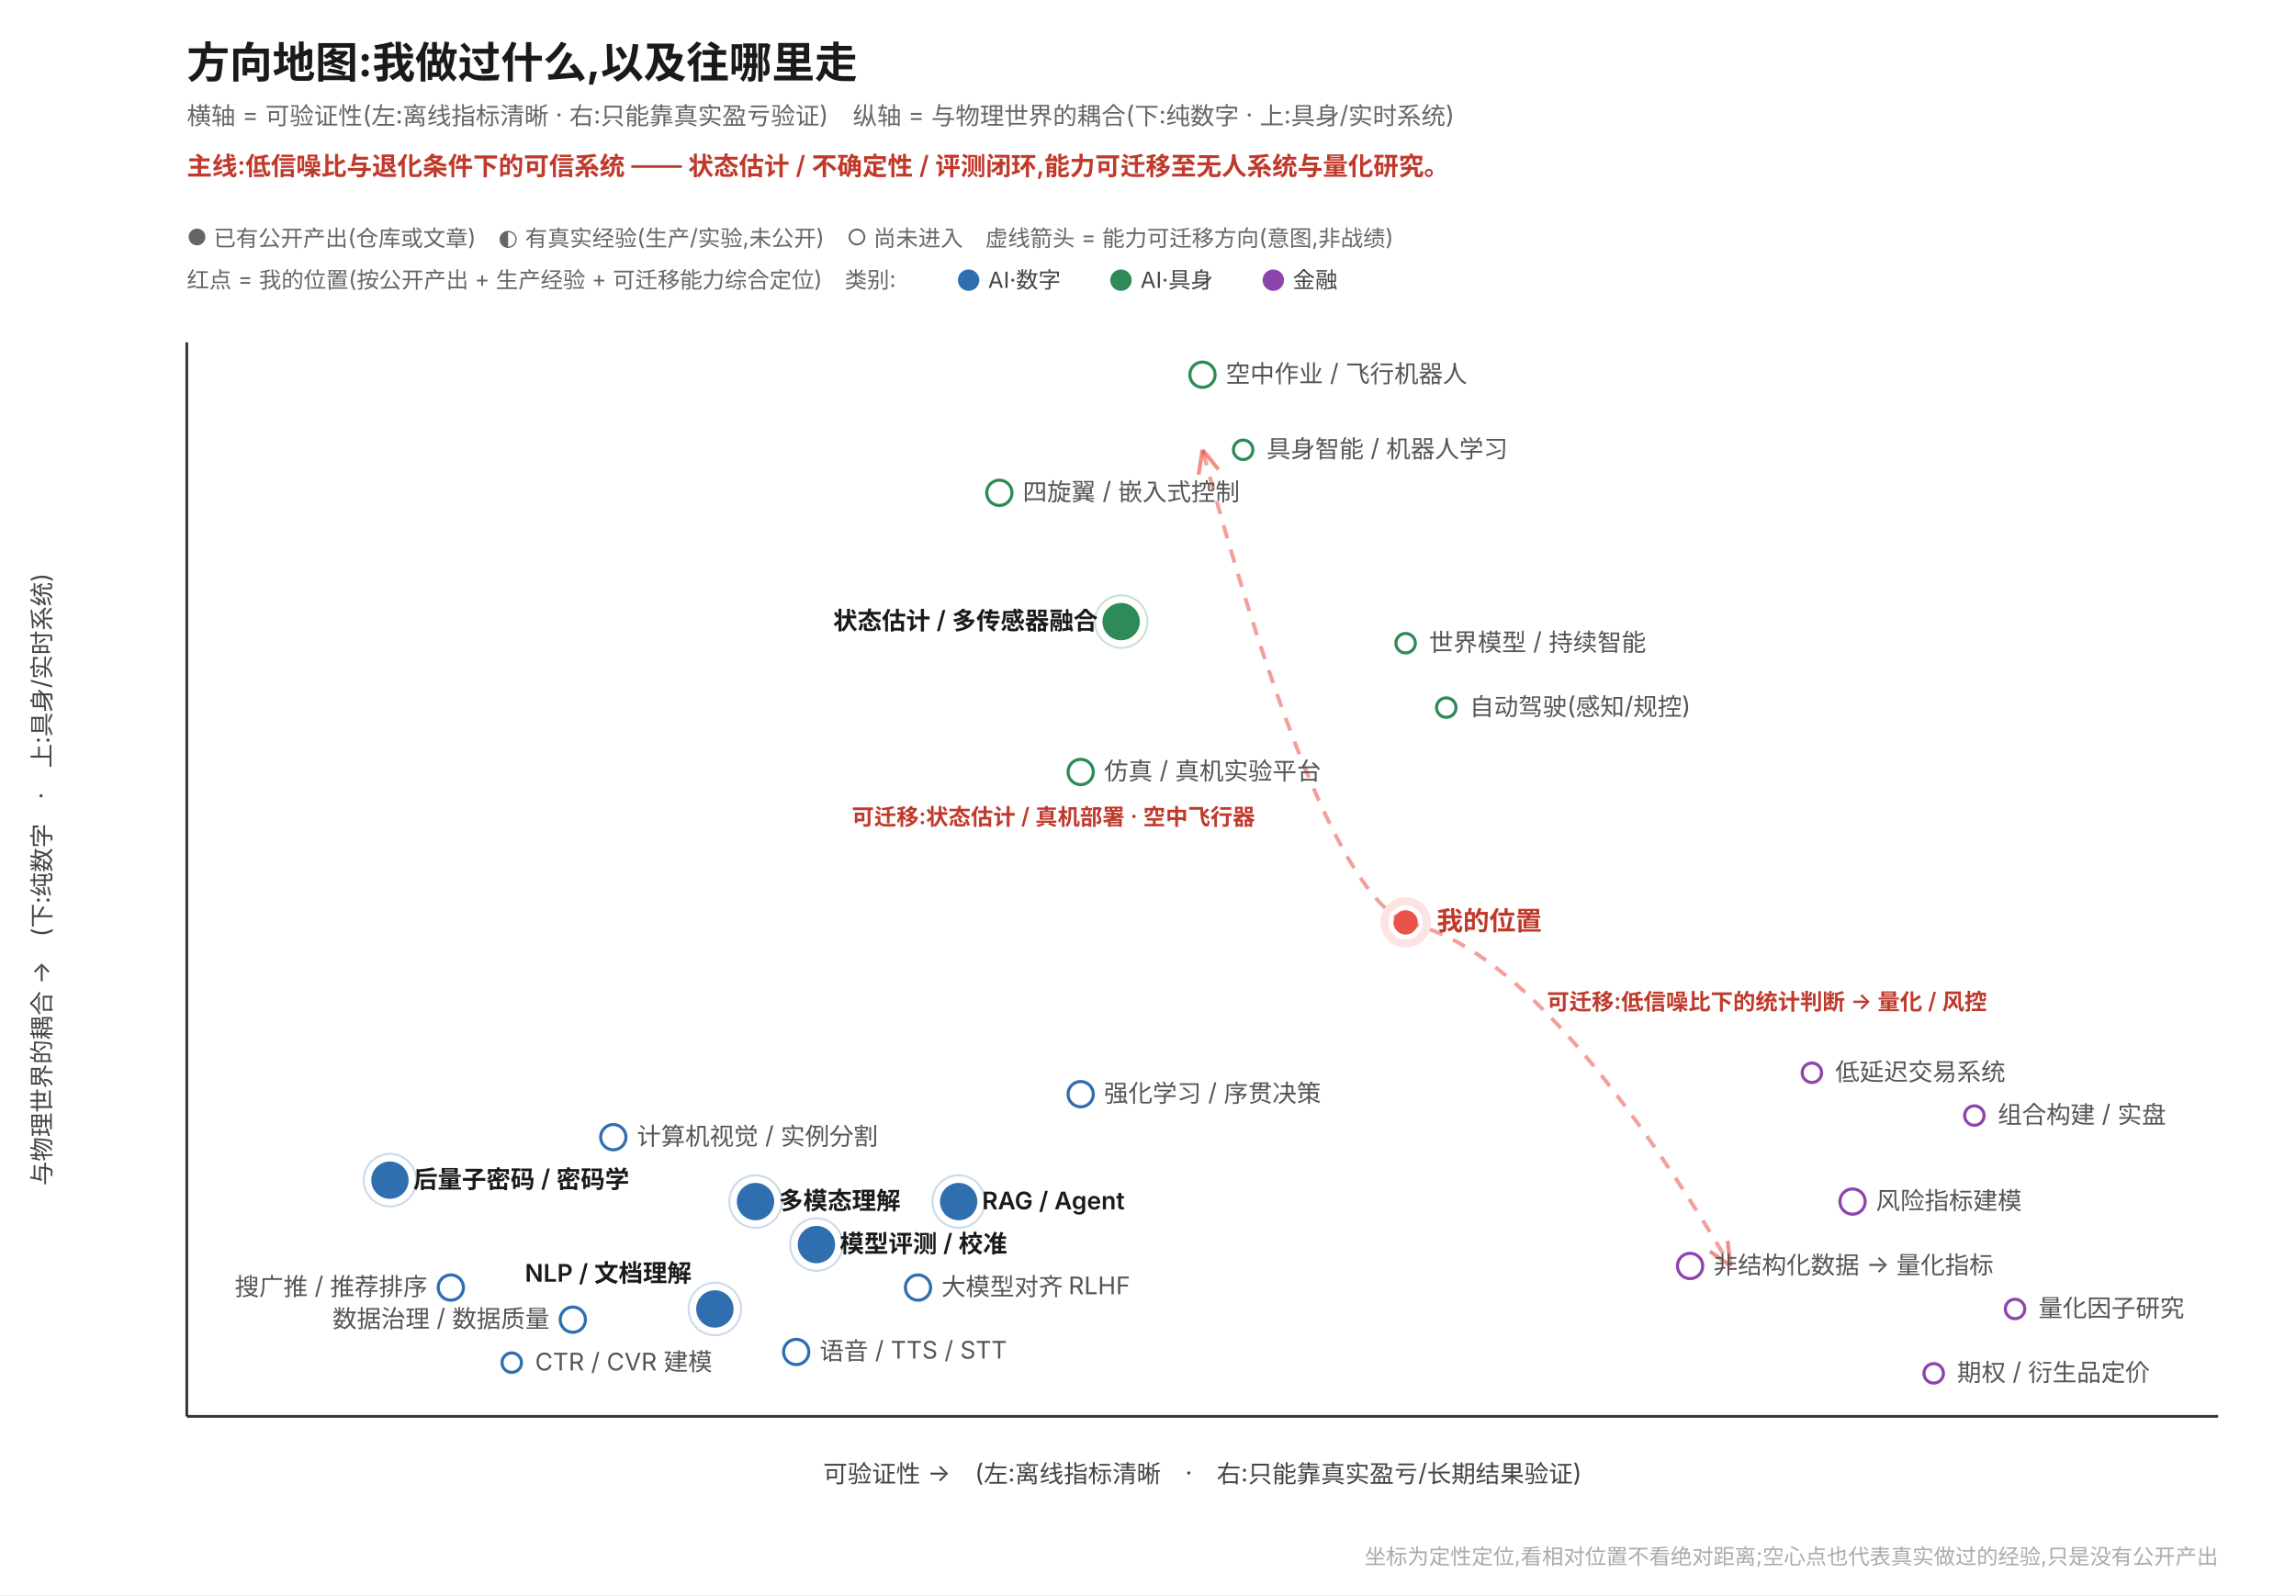
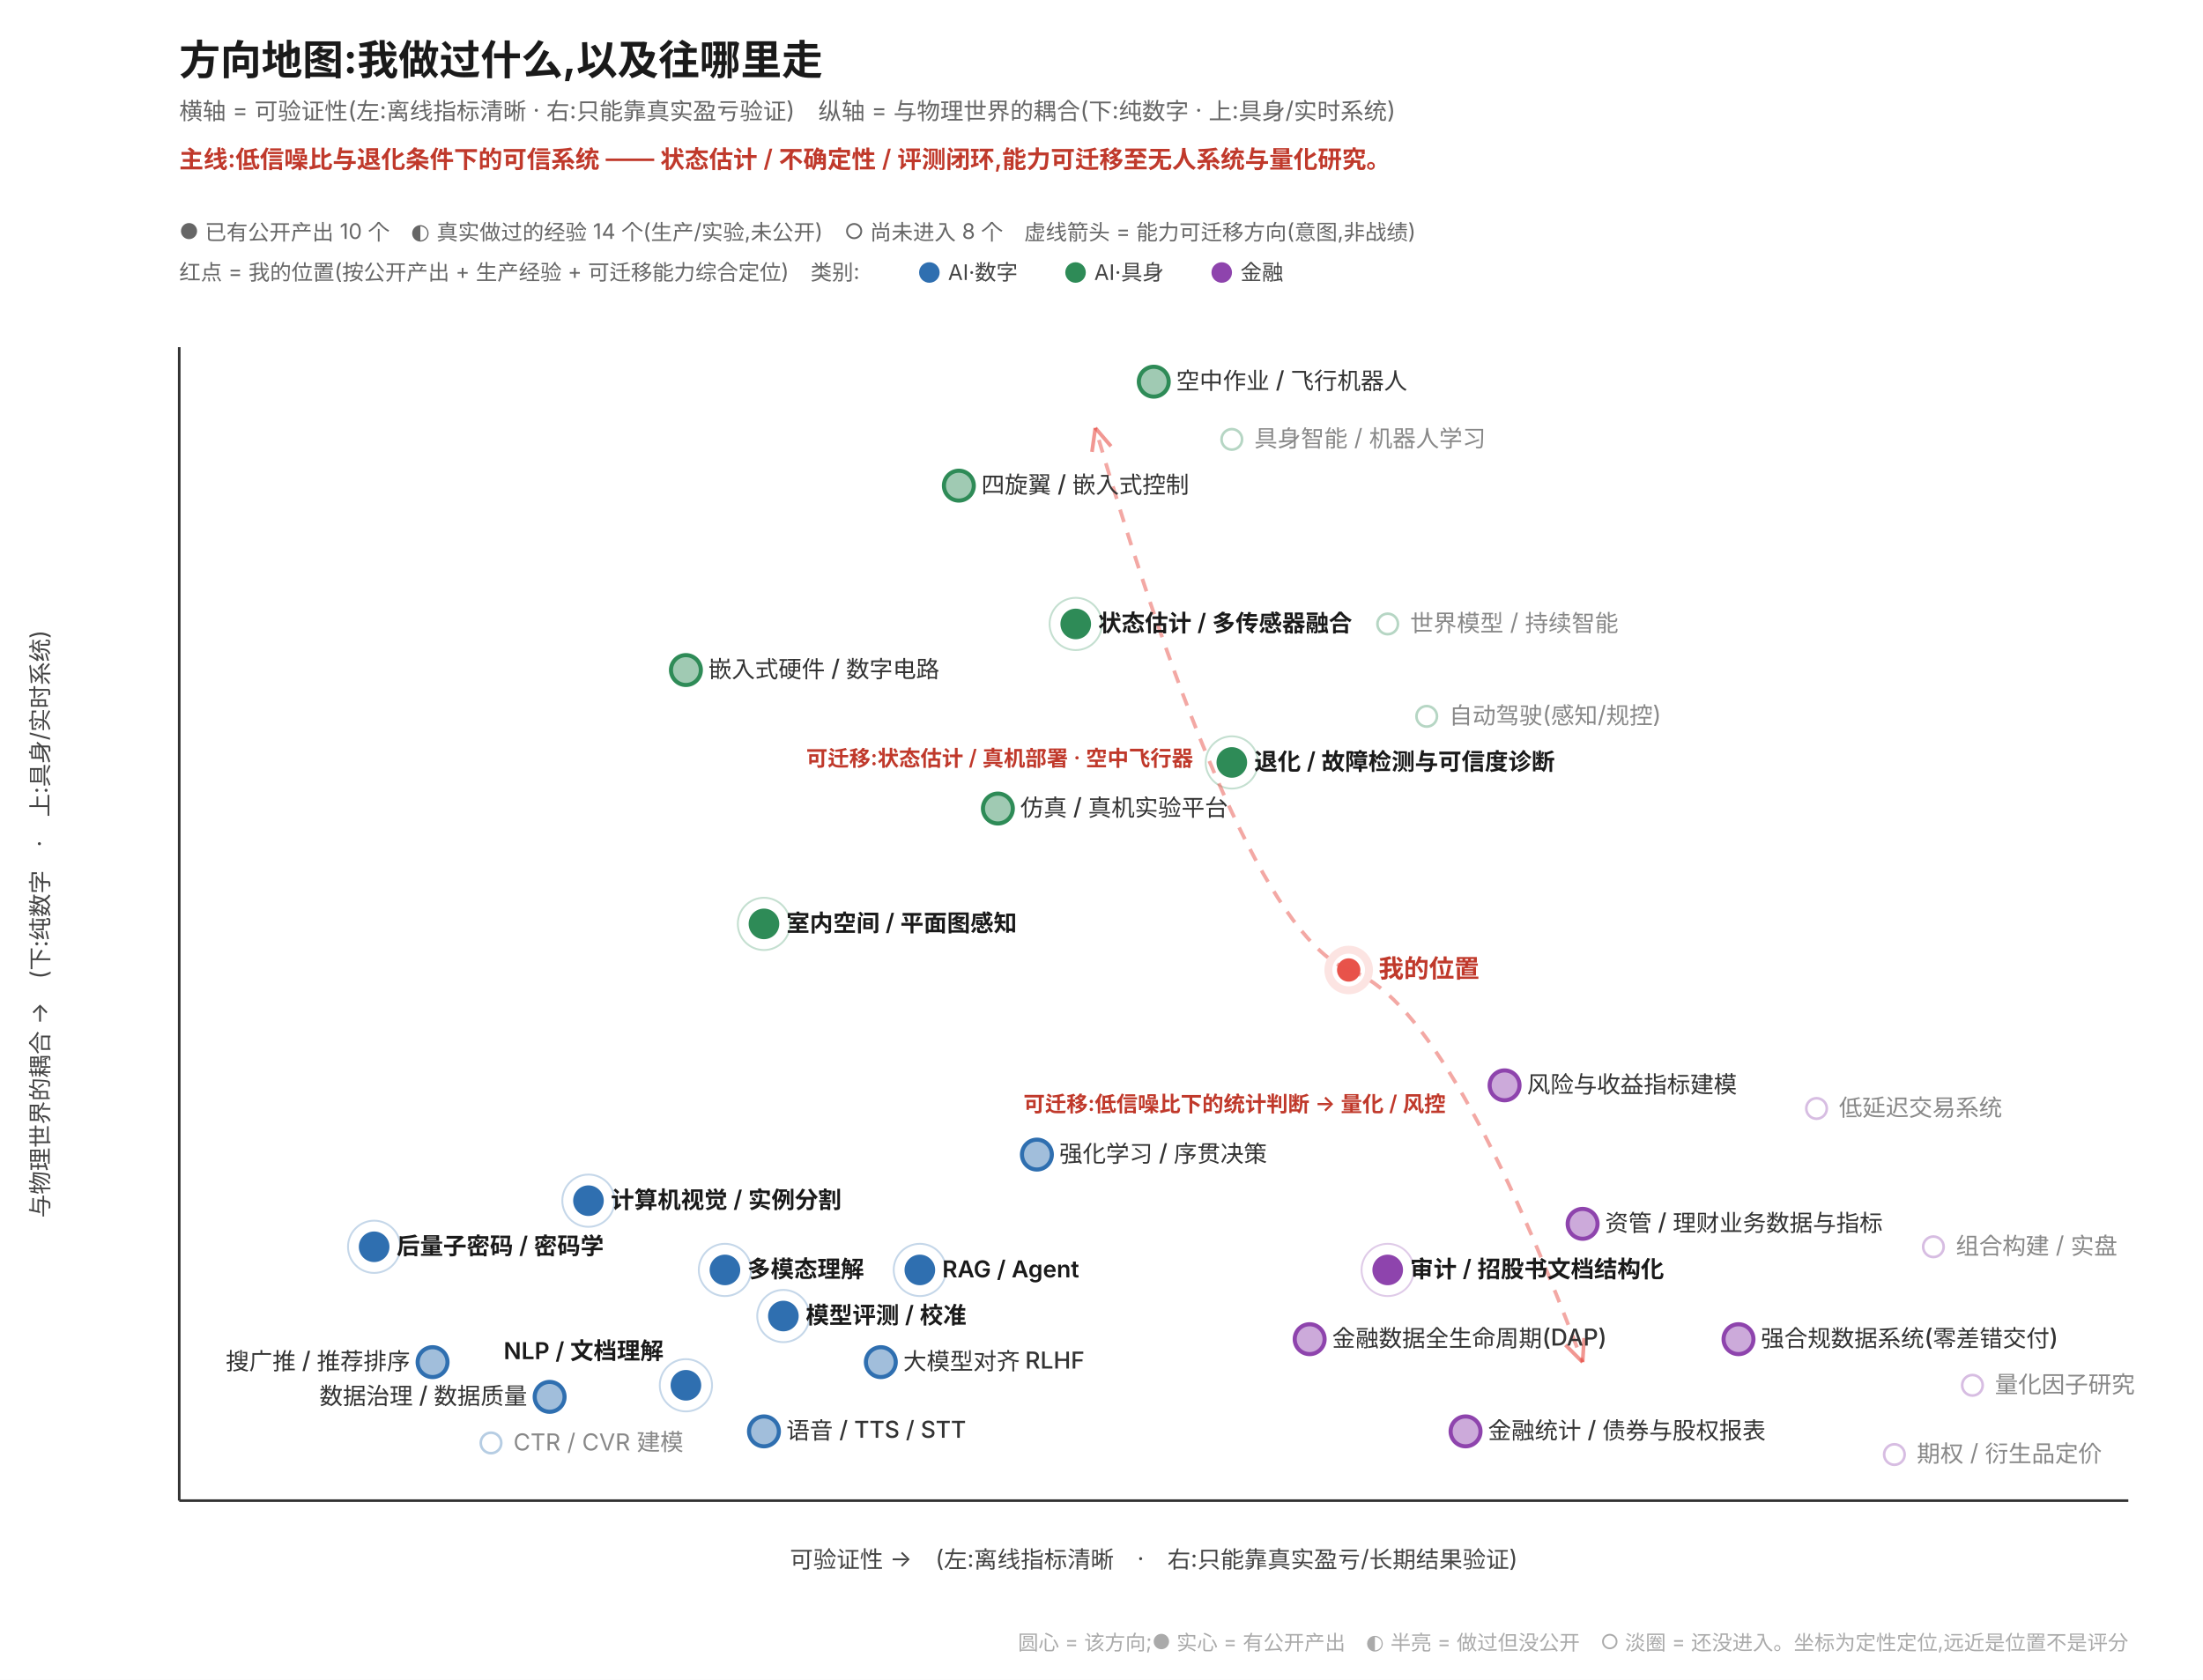
- <svg xmlns="http://www.w3.org/2000/svg" width="1180" height="820" viewBox="0 0 1180 820" font-family="-apple-system,BlinkMacSystemFont,'Noto Sans SC','Microsoft YaHei',sans-serif">
-   <rect width="1180" height="820" fill="#ffffff" />
+ <svg xmlns="http://www.w3.org/2000/svg" width="1180" height="900" viewBox="0 0 1180 900" font-family="-apple-system,BlinkMacSystemFont,'Noto Sans SC','Microsoft YaHei',sans-serif">
+   <rect width="1180" height="900" fill="#ffffff" />
  <text x="96" y="40" font-size="22" font-weight="700" fill="#1a1a1a">方向地图:我做过什么,以及往哪里走</text>
  <text x="96" y="64" font-size="12.5" fill="#666">横轴 = 可验证性(左:离线指标清晰 · 右:只能靠真实盈亏验证)　纵轴 = 与物理世界的耦合(下:纯数字 · 上:具身/实时系统)</text>
  <text x="96" y="90" font-size="13" font-weight="600" fill="#c0392b">主线:低信噪比与退化条件下的可信系统 —— 状态估计 / 不确定性 / 评测闭环,能力可迁移至无人系统与量化研究。</text>
-   <text x="96" y="126" font-size="11.5" fill="#666">● 已有公开产出(仓库或文章)　◐ 有真实经验(生产/实验,未公开)　○ 尚未进入　虚线箭头 = 能力可迁移方向(意图,非战绩)</text>
-   <text x="96" y="148" font-size="11.5" fill="#666">红点 = 我的位置(按公开产出 + 生产经验 + 可迁移能力综合定位)　类别:</text>
-   <circle cx="497.8" cy="144" r="5.5" fill="#2f6fb0" />
-   <text x="507.8" y="148" font-size="11.5" fill="#444">AI·数字</text>
-   <circle cx="576.1" cy="144" r="5.5" fill="#2e8b57" />
-   <text x="586.1" y="148" font-size="11.5" fill="#444">AI·具身</text>
-   <circle cx="654.4" cy="144" r="5.5" fill="#8e44ad" />
-   <text x="664.4" y="148" font-size="11.5" fill="#444">金融</text>
-   <text x="1140" y="804" font-size="11" fill="#aaa" text-anchor="end">坐标为定性定位,看相对位置不看绝对距离;空心点也代表真实做过的经验,只是没有公开产出</text>
-   <line x1="96" y1="728" x2="1140" y2="728" stroke="#333" stroke-width="1.4" />
-   <line x1="96" y1="176" x2="96" y2="728" stroke="#333" stroke-width="1.4" />
-   <text x="618" y="762" text-anchor="middle" font-size="12.5" fill="#444">可验证性 →　(左:离线指标清晰　·　右:只能靠真实盈亏/长期结果验证)</text>
-   <text x="26" y="452" font-size="12.5" fill="#444" text-anchor="middle" transform="rotate(-90 26 452)">与物理世界的耦合 →　(下:纯数字　·　上:具身/实时系统)</text>
-   <circle cx="231.7" cy="661.8" r="6.5" fill="#ffffff" stroke="#2f6fb0" stroke-width="1.6" />
-   <circle cx="263.0" cy="700.4" r="5.0" fill="#ffffff" stroke="#2f6fb0" stroke-width="1.6" />
-   <circle cx="367.4" cy="672.8" r="8.5" fill="#2f6fb0" stroke="#2f6fb0" stroke-width="2.2" />
-   <circle cx="367.4" cy="672.8" r="13.5" fill="none" stroke="#2f6fb0" stroke-opacity="0.25" />
-   <circle cx="388.3" cy="617.6" r="8.5" fill="#2f6fb0" stroke="#2f6fb0" stroke-width="2.2" />
-   <circle cx="388.3" cy="617.6" r="13.5" fill="none" stroke="#2f6fb0" stroke-opacity="0.25" />
-   <circle cx="492.7" cy="617.6" r="8.5" fill="#2f6fb0" stroke="#2f6fb0" stroke-width="2.2" />
-   <circle cx="492.7" cy="617.6" r="13.5" fill="none" stroke="#2f6fb0" stroke-opacity="0.25" />
-   <circle cx="555.4" cy="562.4" r="6.5" fill="#ffffff" stroke="#2f6fb0" stroke-width="1.6" />
-   <circle cx="471.8" cy="661.8" r="6.5" fill="#ffffff" stroke="#2f6fb0" stroke-width="1.6" />
-   <circle cx="419.6" cy="639.7" r="8.5" fill="#2f6fb0" stroke="#2f6fb0" stroke-width="2.2" />
-   <circle cx="419.6" cy="639.7" r="13.5" fill="none" stroke="#2f6fb0" stroke-opacity="0.25" />
-   <circle cx="294.4" cy="678.3" r="6.5" fill="#ffffff" stroke="#2f6fb0" stroke-width="1.6" />
-   <circle cx="315.2" cy="584.5" r="6.5" fill="#ffffff" stroke="#2f6fb0" stroke-width="1.6" />
-   <circle cx="409.2" cy="694.9" r="6.5" fill="#ffffff" stroke="#2f6fb0" stroke-width="1.6" />
-   <circle cx="200.4" cy="606.6" r="8.5" fill="#2f6fb0" stroke="#2f6fb0" stroke-width="2.2" />
-   <circle cx="200.4" cy="606.6" r="13.5" fill="none" stroke="#2f6fb0" stroke-opacity="0.25" />
-   <circle cx="576.2" cy="319.5" r="8.5" fill="#2e8b57" stroke="#2e8b57" stroke-width="2.2" />
-   <circle cx="576.2" cy="319.5" r="13.5" fill="none" stroke="#2e8b57" stroke-opacity="0.25" />
-   <circle cx="638.9" cy="231.2" r="5.0" fill="#ffffff" stroke="#2e8b57" stroke-width="1.6" />
-   <circle cx="618.0" cy="192.6" r="6.5" fill="#ffffff" stroke="#2e8b57" stroke-width="1.6" />
-   <circle cx="743.3" cy="363.7" r="5.0" fill="#ffffff" stroke="#2e8b57" stroke-width="1.6" />
-   <circle cx="722.4" cy="330.6" r="5.0" fill="#ffffff" stroke="#2e8b57" stroke-width="1.6" />
-   <circle cx="555.4" cy="396.8" r="6.5" fill="#ffffff" stroke="#2e8b57" stroke-width="1.6" />
-   <circle cx="513.6" cy="253.3" r="6.5" fill="#ffffff" stroke="#2e8b57" stroke-width="1.6" />
-   <circle cx="1035.6" cy="672.8" r="5.0" fill="#ffffff" stroke="#8e44ad" stroke-width="1.6" />
-   <circle cx="993.8" cy="705.9" r="5.0" fill="#ffffff" stroke="#8e44ad" stroke-width="1.6" />
-   <circle cx="868.6" cy="650.7" r="6.5" fill="#ffffff" stroke="#8e44ad" stroke-width="1.6" />
-   <circle cx="931.2" cy="551.4" r="5.0" fill="#ffffff" stroke="#8e44ad" stroke-width="1.6" />
-   <circle cx="952.1" cy="617.6" r="6.5" fill="#ffffff" stroke="#8e44ad" stroke-width="1.6" />
-   <circle cx="1014.7" cy="573.4" r="5.0" fill="#ffffff" stroke="#8e44ad" stroke-width="1.6" />
-   <circle cx="722.4" cy="474.1" r="13" fill="#e8534a" fill-opacity="0.16" />
-   <circle cx="722.4" cy="474.1" r="7.5" fill="#e8534a" stroke="#ffffff" stroke-width="2.5" />
-   <path d="M 722.4 474.1 Q 678.6 454.6 618.0 231.2" fill="none" stroke="#e8534a" stroke-width="2" stroke-dasharray="7 6" stroke-opacity="0.55" />
-   <line x1="618.0" y1="231.2" x2="626.2" y2="241.3" stroke="#e8534a" stroke-width="2" stroke-opacity="0.65" />
-   <line x1="618.0" y1="231.2" x2="616.0" y2="244.0" stroke="#e8534a" stroke-width="2" stroke-opacity="0.65" />
-   <path d="M 722.4 474.1 Q 792.6 488.2 889.4 650.7" fill="none" stroke="#e8534a" stroke-width="2" stroke-dasharray="7 6" stroke-opacity="0.55" />
-   <line x1="889.4" y1="650.7" x2="878.8" y2="643.2" stroke="#e8534a" stroke-width="2" stroke-opacity="0.65" />
-   <line x1="889.4" y1="650.7" x2="887.9" y2="637.8" stroke="#e8534a" stroke-width="2" stroke-opacity="0.65" />
-   <text x="645.0" y="424.0" font-size="11.5" fill="#c0392b" font-weight="600" text-anchor="end">可迁移:状态估计 / 真机部署 · 空中飞行器</text>
-   <text x="795.0" y="519.0" font-size="11.5" fill="#c0392b" font-weight="600" text-anchor="start">可迁移:低信噪比下的统计判断 → 量化 / 风控</text>
-   <text x="738.4" y="478.1" font-size="13.5" font-weight="700" fill="#c0392b">我的位置</text>
-   <text x="355.4" y="658.8" font-size="12.5" font-weight="600" fill="#1a1a1a" text-anchor="end">NLP / 文档理解</text>
-   <text x="400.3" y="621.6" font-size="12.5" font-weight="600" fill="#1a1a1a" text-anchor="start">多模态理解</text>
-   <text x="504.7" y="621.6" font-size="12.5" font-weight="600" fill="#1a1a1a" text-anchor="start">RAG / Agent</text>
-   <text x="431.6" y="643.7" font-size="12.5" font-weight="600" fill="#1a1a1a" text-anchor="start">模型评测 / 校准</text>
-   <text x="212.4" y="610.6" font-size="12.5" font-weight="600" fill="#1a1a1a" text-anchor="start">后量子密码 / 密码学</text>
-   <text x="564.2" y="323.5" font-size="12.5" font-weight="600" fill="#1a1a1a" text-anchor="end">状态估计 / 多传感器融合</text>
-   <text x="219.7" y="665.8" font-size="12.5" font-weight="400" fill="#555" text-anchor="end">搜广推 / 推荐排序</text>
-   <text x="567.4" y="566.4" font-size="12.5" font-weight="400" fill="#555" text-anchor="start">强化学习 / 序贯决策</text>
-   <text x="483.8" y="665.8" font-size="12.5" font-weight="400" fill="#555" text-anchor="start">大模型对齐 RLHF</text>
-   <text x="282.4" y="682.3" font-size="12.5" font-weight="400" fill="#555" text-anchor="end">数据治理 / 数据质量</text>
-   <text x="327.2" y="588.5" font-size="12.5" font-weight="400" fill="#555" text-anchor="start">计算机视觉 / 实例分割</text>
-   <text x="421.2" y="698.9" font-size="12.5" font-weight="400" fill="#555" text-anchor="start">语音 / TTS / STT</text>
-   <text x="630.0" y="196.6" font-size="12.5" font-weight="400" fill="#555" text-anchor="start">空中作业 / 飞行机器人</text>
-   <text x="567.4" y="400.8" font-size="12.5" font-weight="400" fill="#555" text-anchor="start">仿真 / 真机实验平台</text>
-   <text x="525.6" y="257.3" font-size="12.5" font-weight="400" fill="#555" text-anchor="start">四旋翼 / 嵌入式控制</text>
-   <text x="880.6" y="654.7" font-size="12.5" font-weight="400" fill="#555" text-anchor="start">非结构化数据 → 量化指标</text>
-   <text x="964.1" y="621.6" font-size="12.5" font-weight="400" fill="#555" text-anchor="start">风险指标建模</text>
-   <text x="275.0" y="704.4" font-size="12.5" font-weight="400" fill="#555" text-anchor="start">CTR / CVR 建模</text>
-   <text x="650.9" y="235.2" font-size="12.5" font-weight="400" fill="#555" text-anchor="start">具身智能 / 机器人学习</text>
-   <text x="755.3" y="367.7" font-size="12.5" font-weight="400" fill="#555" text-anchor="start">自动驾驶(感知/规控)</text>
-   <text x="734.4" y="334.6" font-size="12.5" font-weight="400" fill="#555" text-anchor="start">世界模型 / 持续智能</text>
-   <text x="1047.6" y="676.8" font-size="12.5" font-weight="400" fill="#555" text-anchor="start">量化因子研究</text>
-   <text x="1005.8" y="709.9" font-size="12.5" font-weight="400" fill="#555" text-anchor="start">期权 / 衍生品定价</text>
-   <text x="943.2" y="555.4" font-size="12.5" font-weight="400" fill="#555" text-anchor="start">低延迟交易系统</text>
-   <text x="1026.7" y="577.4" font-size="12.5" font-weight="400" fill="#555" text-anchor="start">组合构建 / 实盘</text>
+   <text x="96" y="128" font-size="11.5" fill="#666">● 已有公开产出 10 个　◐ 真实做过的经验 14 个(生产/实验,未公开)　○ 尚未进入 8 个　虚线箭头 = 能力可迁移方向(意图,非战绩)</text>
+   <text x="96" y="150" font-size="11.5" fill="#666">红点 = 我的位置(按公开产出 + 生产经验 + 可迁移能力综合定位)　类别:</text>
+   <circle cx="497.8" cy="146" r="5.5" fill="#2f6fb0" />
+   <text x="507.8" y="150" font-size="11.5" fill="#444">AI·数字</text>
+   <circle cx="576.1" cy="146" r="5.5" fill="#2e8b57" />
+   <text x="586.1" y="150" font-size="11.5" fill="#444">AI·具身</text>
+   <circle cx="654.4" cy="146" r="5.5" fill="#8e44ad" />
+   <text x="664.4" y="150" font-size="11.5" fill="#444">金融</text>
+   <text x="1140" y="884" font-size="11" fill="#aaa" text-anchor="end">圆心 = 该方向;● 实心 = 有公开产出　◐ 半亮 = 做过但没公开　○ 淡圈 = 还没进入。坐标为定性定位,远近是位置不是评分</text>
+   <line x1="96" y1="804" x2="1140" y2="804" stroke="#333" stroke-width="1.4" />
+   <line x1="96" y1="186" x2="96" y2="804" stroke="#333" stroke-width="1.4" />
+   <text x="618" y="840" text-anchor="middle" font-size="12.5" fill="#444">可验证性 →　(左:离线指标清晰　·　右:只能靠真实盈亏/长期结果验证)</text>
+   <text x="26" y="495" font-size="12.5" fill="#444" text-anchor="middle" transform="rotate(-90 26 495)">与物理世界的耦合 →　(下:纯数字　·　上:具身/实时系统)</text>
+   <circle cx="231.7" cy="729.8" r="8.0" fill="#2f6fb0" fill-opacity="0.45" stroke="#2f6fb0" stroke-width="2.2" />
+   <circle cx="263.0" cy="773.1" r="5.5" fill="#ffffff" stroke="#2f6fb0" stroke-opacity="0.35" stroke-width="1.4" />
+   <circle cx="367.4" cy="742.2" r="14.0" fill="none" stroke="#2f6fb0" stroke-opacity="0.28" />
+   <circle cx="367.4" cy="742.2" r="9.0" fill="#2f6fb0" stroke="#ffffff" stroke-width="1.6" />
+   <circle cx="388.3" cy="680.4" r="14.0" fill="none" stroke="#2f6fb0" stroke-opacity="0.28" />
+   <circle cx="388.3" cy="680.4" r="9.0" fill="#2f6fb0" stroke="#ffffff" stroke-width="1.6" />
+   <circle cx="492.7" cy="680.4" r="14.0" fill="none" stroke="#2f6fb0" stroke-opacity="0.28" />
+   <circle cx="492.7" cy="680.4" r="9.0" fill="#2f6fb0" stroke="#ffffff" stroke-width="1.6" />
+   <circle cx="555.4" cy="618.6" r="8.0" fill="#2f6fb0" fill-opacity="0.45" stroke="#2f6fb0" stroke-width="2.2" />
+   <circle cx="471.8" cy="729.8" r="8.0" fill="#2f6fb0" fill-opacity="0.45" stroke="#2f6fb0" stroke-width="2.2" />
+   <circle cx="419.6" cy="705.1" r="14.0" fill="none" stroke="#2f6fb0" stroke-opacity="0.28" />
+   <circle cx="419.6" cy="705.1" r="9.0" fill="#2f6fb0" stroke="#ffffff" stroke-width="1.6" />
+   <circle cx="294.4" cy="748.4" r="8.0" fill="#2f6fb0" fill-opacity="0.45" stroke="#2f6fb0" stroke-width="2.2" />
+   <circle cx="315.2" cy="643.3" r="14.0" fill="none" stroke="#2f6fb0" stroke-opacity="0.28" />
+   <circle cx="315.2" cy="643.3" r="9.0" fill="#2f6fb0" stroke="#ffffff" stroke-width="1.6" />
+   <circle cx="409.2" cy="766.9" r="8.0" fill="#2f6fb0" fill-opacity="0.45" stroke="#2f6fb0" stroke-width="2.2" />
+   <circle cx="200.4" cy="668.0" r="14.0" fill="none" stroke="#2f6fb0" stroke-opacity="0.28" />
+   <circle cx="200.4" cy="668.0" r="9.0" fill="#2f6fb0" stroke="#ffffff" stroke-width="1.6" />
+   <circle cx="576.2" cy="334.3" r="14.0" fill="none" stroke="#2e8b57" stroke-opacity="0.28" />
+   <circle cx="576.2" cy="334.3" r="9.0" fill="#2e8b57" stroke="#ffffff" stroke-width="1.6" />
+   <circle cx="659.8" cy="408.5" r="14.0" fill="none" stroke="#2e8b57" stroke-opacity="0.28" />
+   <circle cx="659.8" cy="408.5" r="9.0" fill="#2e8b57" stroke="#ffffff" stroke-width="1.6" />
+   <circle cx="409.2" cy="495.0" r="14.0" fill="none" stroke="#2e8b57" stroke-opacity="0.28" />
+   <circle cx="409.2" cy="495.0" r="9.0" fill="#2e8b57" stroke="#ffffff" stroke-width="1.6" />
+   <circle cx="534.5" cy="433.2" r="8.0" fill="#2e8b57" fill-opacity="0.45" stroke="#2e8b57" stroke-width="2.2" />
+   <circle cx="513.6" cy="260.2" r="8.0" fill="#2e8b57" fill-opacity="0.45" stroke="#2e8b57" stroke-width="2.2" />
+   <circle cx="618.0" cy="204.5" r="8.0" fill="#2e8b57" fill-opacity="0.45" stroke="#2e8b57" stroke-width="2.2" />
+   <circle cx="367.4" cy="359.0" r="8.0" fill="#2e8b57" fill-opacity="0.45" stroke="#2e8b57" stroke-width="2.2" />
+   <circle cx="659.8" cy="235.4" r="5.5" fill="#ffffff" stroke="#2e8b57" stroke-opacity="0.35" stroke-width="1.4" />
+   <circle cx="764.2" cy="383.8" r="5.5" fill="#ffffff" stroke="#2e8b57" stroke-opacity="0.35" stroke-width="1.4" />
+   <circle cx="743.3" cy="334.3" r="5.5" fill="#ffffff" stroke="#2e8b57" stroke-opacity="0.35" stroke-width="1.4" />
+   <circle cx="701.5" cy="717.5" r="8.0" fill="#8e44ad" fill-opacity="0.45" stroke="#8e44ad" stroke-width="2.2" />
+   <circle cx="785.0" cy="766.9" r="8.0" fill="#8e44ad" fill-opacity="0.45" stroke="#8e44ad" stroke-width="2.2" />
+   <circle cx="847.7" cy="655.7" r="8.0" fill="#8e44ad" fill-opacity="0.45" stroke="#8e44ad" stroke-width="2.2" />
+   <circle cx="805.9" cy="581.5" r="8.0" fill="#8e44ad" fill-opacity="0.45" stroke="#8e44ad" stroke-width="2.2" />
+   <circle cx="931.2" cy="717.5" r="8.0" fill="#8e44ad" fill-opacity="0.45" stroke="#8e44ad" stroke-width="2.2" />
+   <circle cx="743.3" cy="680.4" r="14.0" fill="none" stroke="#8e44ad" stroke-opacity="0.28" />
+   <circle cx="743.3" cy="680.4" r="9.0" fill="#8e44ad" stroke="#ffffff" stroke-width="1.6" />
+   <circle cx="1056.5" cy="742.2" r="5.5" fill="#ffffff" stroke="#8e44ad" stroke-opacity="0.35" stroke-width="1.4" />
+   <circle cx="1014.7" cy="779.3" r="5.5" fill="#ffffff" stroke="#8e44ad" stroke-opacity="0.35" stroke-width="1.4" />
+   <circle cx="973.0" cy="593.9" r="5.5" fill="#ffffff" stroke="#8e44ad" stroke-opacity="0.35" stroke-width="1.4" />
+   <circle cx="1035.6" cy="668.0" r="5.5" fill="#ffffff" stroke="#8e44ad" stroke-opacity="0.35" stroke-width="1.4" />
+   <circle cx="722.4" cy="519.7" r="13" fill="#e8534a" fill-opacity="0.16" />
+   <circle cx="722.4" cy="519.7" r="7.5" fill="#e8534a" stroke="#ffffff" stroke-width="2.5" />
+   <path d="M 722.4 519.7 Q 665.4 496.5 586.7 229.3" fill="none" stroke="#e8534a" stroke-width="2" stroke-dasharray="7 6" stroke-opacity="0.5" />
+   <line x1="586.7" y1="229.3" x2="595.1" y2="239.1" stroke="#e8534a" stroke-width="2" stroke-opacity="0.6" />
+   <line x1="586.7" y1="229.3" x2="584.9" y2="242.1" stroke="#e8534a" stroke-width="2" stroke-opacity="0.6" />
+   <path d="M 722.4 519.7 Q 775.0 536.5 847.7 729.8" fill="none" stroke="#e8534a" stroke-width="2" stroke-dasharray="7 6" stroke-opacity="0.5" />
+   <line x1="847.7" y1="729.8" x2="838.5" y2="720.6" stroke="#e8534a" stroke-width="2" stroke-opacity="0.6" />
+   <line x1="847.7" y1="729.8" x2="848.5" y2="716.9" stroke="#e8534a" stroke-width="2" stroke-opacity="0.6" />
+   <text x="639.1" y="410.4" font-size="11.5" fill="#c0392b" font-weight="600" text-anchor="end">可迁移:状态估计 / 真机部署 · 空中飞行器</text>
+   <text x="774.3" y="595.6" font-size="11.5" fill="#c0392b" font-weight="600" text-anchor="end">可迁移:低信噪比下的统计判断 → 量化 / 风控</text>
+   <text x="738.4" y="523.7" font-size="13.5" font-weight="700" fill="#c0392b">我的位置</text>
+   <text x="355.4" y="728.2" font-size="12.5" font-weight="600" fill="#1a1a1a" text-anchor="end">NLP / 文档理解</text>
+   <text x="400.3" y="684.4" font-size="12.5" font-weight="600" fill="#1a1a1a" text-anchor="start">多模态理解</text>
+   <text x="504.7" y="684.4" font-size="12.5" font-weight="600" fill="#1a1a1a" text-anchor="start">RAG / Agent</text>
+   <text x="431.6" y="709.1" font-size="12.5" font-weight="600" fill="#1a1a1a" text-anchor="start">模型评测 / 校准</text>
+   <text x="327.2" y="647.3" font-size="12.5" font-weight="600" fill="#1a1a1a" text-anchor="start">计算机视觉 / 实例分割</text>
+   <text x="212.4" y="672.0" font-size="12.5" font-weight="600" fill="#1a1a1a" text-anchor="start">后量子密码 / 密码学</text>
+   <text x="588.2" y="338.3" font-size="12.5" font-weight="600" fill="#1a1a1a" text-anchor="start">状态估计 / 多传感器融合</text>
+   <text x="671.8" y="412.5" font-size="12.5" font-weight="600" fill="#1a1a1a" text-anchor="start">退化 / 故障检测与可信度诊断</text>
+   <text x="421.2" y="499.0" font-size="12.5" font-weight="600" fill="#1a1a1a" text-anchor="start">室内空间 / 平面图感知</text>
+   <text x="755.3" y="684.4" font-size="12.5" font-weight="600" fill="#1a1a1a" text-anchor="start">审计 / 招股书文档结构化</text>
+   <text x="219.7" y="733.8" font-size="12.5" font-weight="500" fill="#333" text-anchor="end">搜广推 / 推荐排序</text>
+   <text x="567.4" y="622.6" font-size="12.5" font-weight="500" fill="#333" text-anchor="start">强化学习 / 序贯决策</text>
+   <text x="483.8" y="733.8" font-size="12.5" font-weight="500" fill="#333" text-anchor="start">大模型对齐 RLHF</text>
+   <text x="282.4" y="752.4" font-size="12.5" font-weight="500" fill="#333" text-anchor="end">数据治理 / 数据质量</text>
+   <text x="421.2" y="770.9" font-size="12.5" font-weight="500" fill="#333" text-anchor="start">语音 / TTS / STT</text>
+   <text x="546.5" y="437.2" font-size="12.5" font-weight="500" fill="#333" text-anchor="start">仿真 / 真机实验平台</text>
+   <text x="525.6" y="264.2" font-size="12.5" font-weight="500" fill="#333" text-anchor="start">四旋翼 / 嵌入式控制</text>
+   <text x="630.0" y="208.5" font-size="12.5" font-weight="500" fill="#333" text-anchor="start">空中作业 / 飞行机器人</text>
+   <text x="379.4" y="363.0" font-size="12.5" font-weight="500" fill="#333" text-anchor="start">嵌入式硬件 / 数字电路</text>
+   <text x="713.5" y="721.5" font-size="12.5" font-weight="500" fill="#333" text-anchor="start">金融数据全生命周期(DAP)</text>
+   <text x="797.0" y="770.9" font-size="12.5" font-weight="500" fill="#333" text-anchor="start">金融统计 / 债券与股权报表</text>
+   <text x="859.7" y="659.7" font-size="12.5" font-weight="500" fill="#333" text-anchor="start">资管 / 理财业务数据与指标</text>
+   <text x="817.9" y="585.5" font-size="12.5" font-weight="500" fill="#333" text-anchor="start">风险与收益指标建模</text>
+   <text x="943.2" y="721.5" font-size="12.5" font-weight="500" fill="#333" text-anchor="start">强合规数据系统(零差错交付)</text>
+   <text x="275.0" y="777.1" font-size="12.5" font-weight="400" fill="#888" text-anchor="start">CTR / CVR 建模</text>
+   <text x="671.8" y="239.4" font-size="12.5" font-weight="400" fill="#888" text-anchor="start">具身智能 / 机器人学习</text>
+   <text x="776.2" y="387.8" font-size="12.5" font-weight="400" fill="#888" text-anchor="start">自动驾驶(感知/规控)</text>
+   <text x="755.3" y="338.3" font-size="12.5" font-weight="400" fill="#888" text-anchor="start">世界模型 / 持续智能</text>
+   <text x="1068.5" y="746.2" font-size="12.5" font-weight="400" fill="#888" text-anchor="start">量化因子研究</text>
+   <text x="1026.7" y="783.3" font-size="12.5" font-weight="400" fill="#888" text-anchor="start">期权 / 衍生品定价</text>
+   <text x="985.0" y="597.9" font-size="12.5" font-weight="400" fill="#888" text-anchor="start">低延迟交易系统</text>
+   <text x="1047.6" y="672.0" font-size="12.5" font-weight="400" fill="#888" text-anchor="start">组合构建 / 实盘</text>
</svg>
